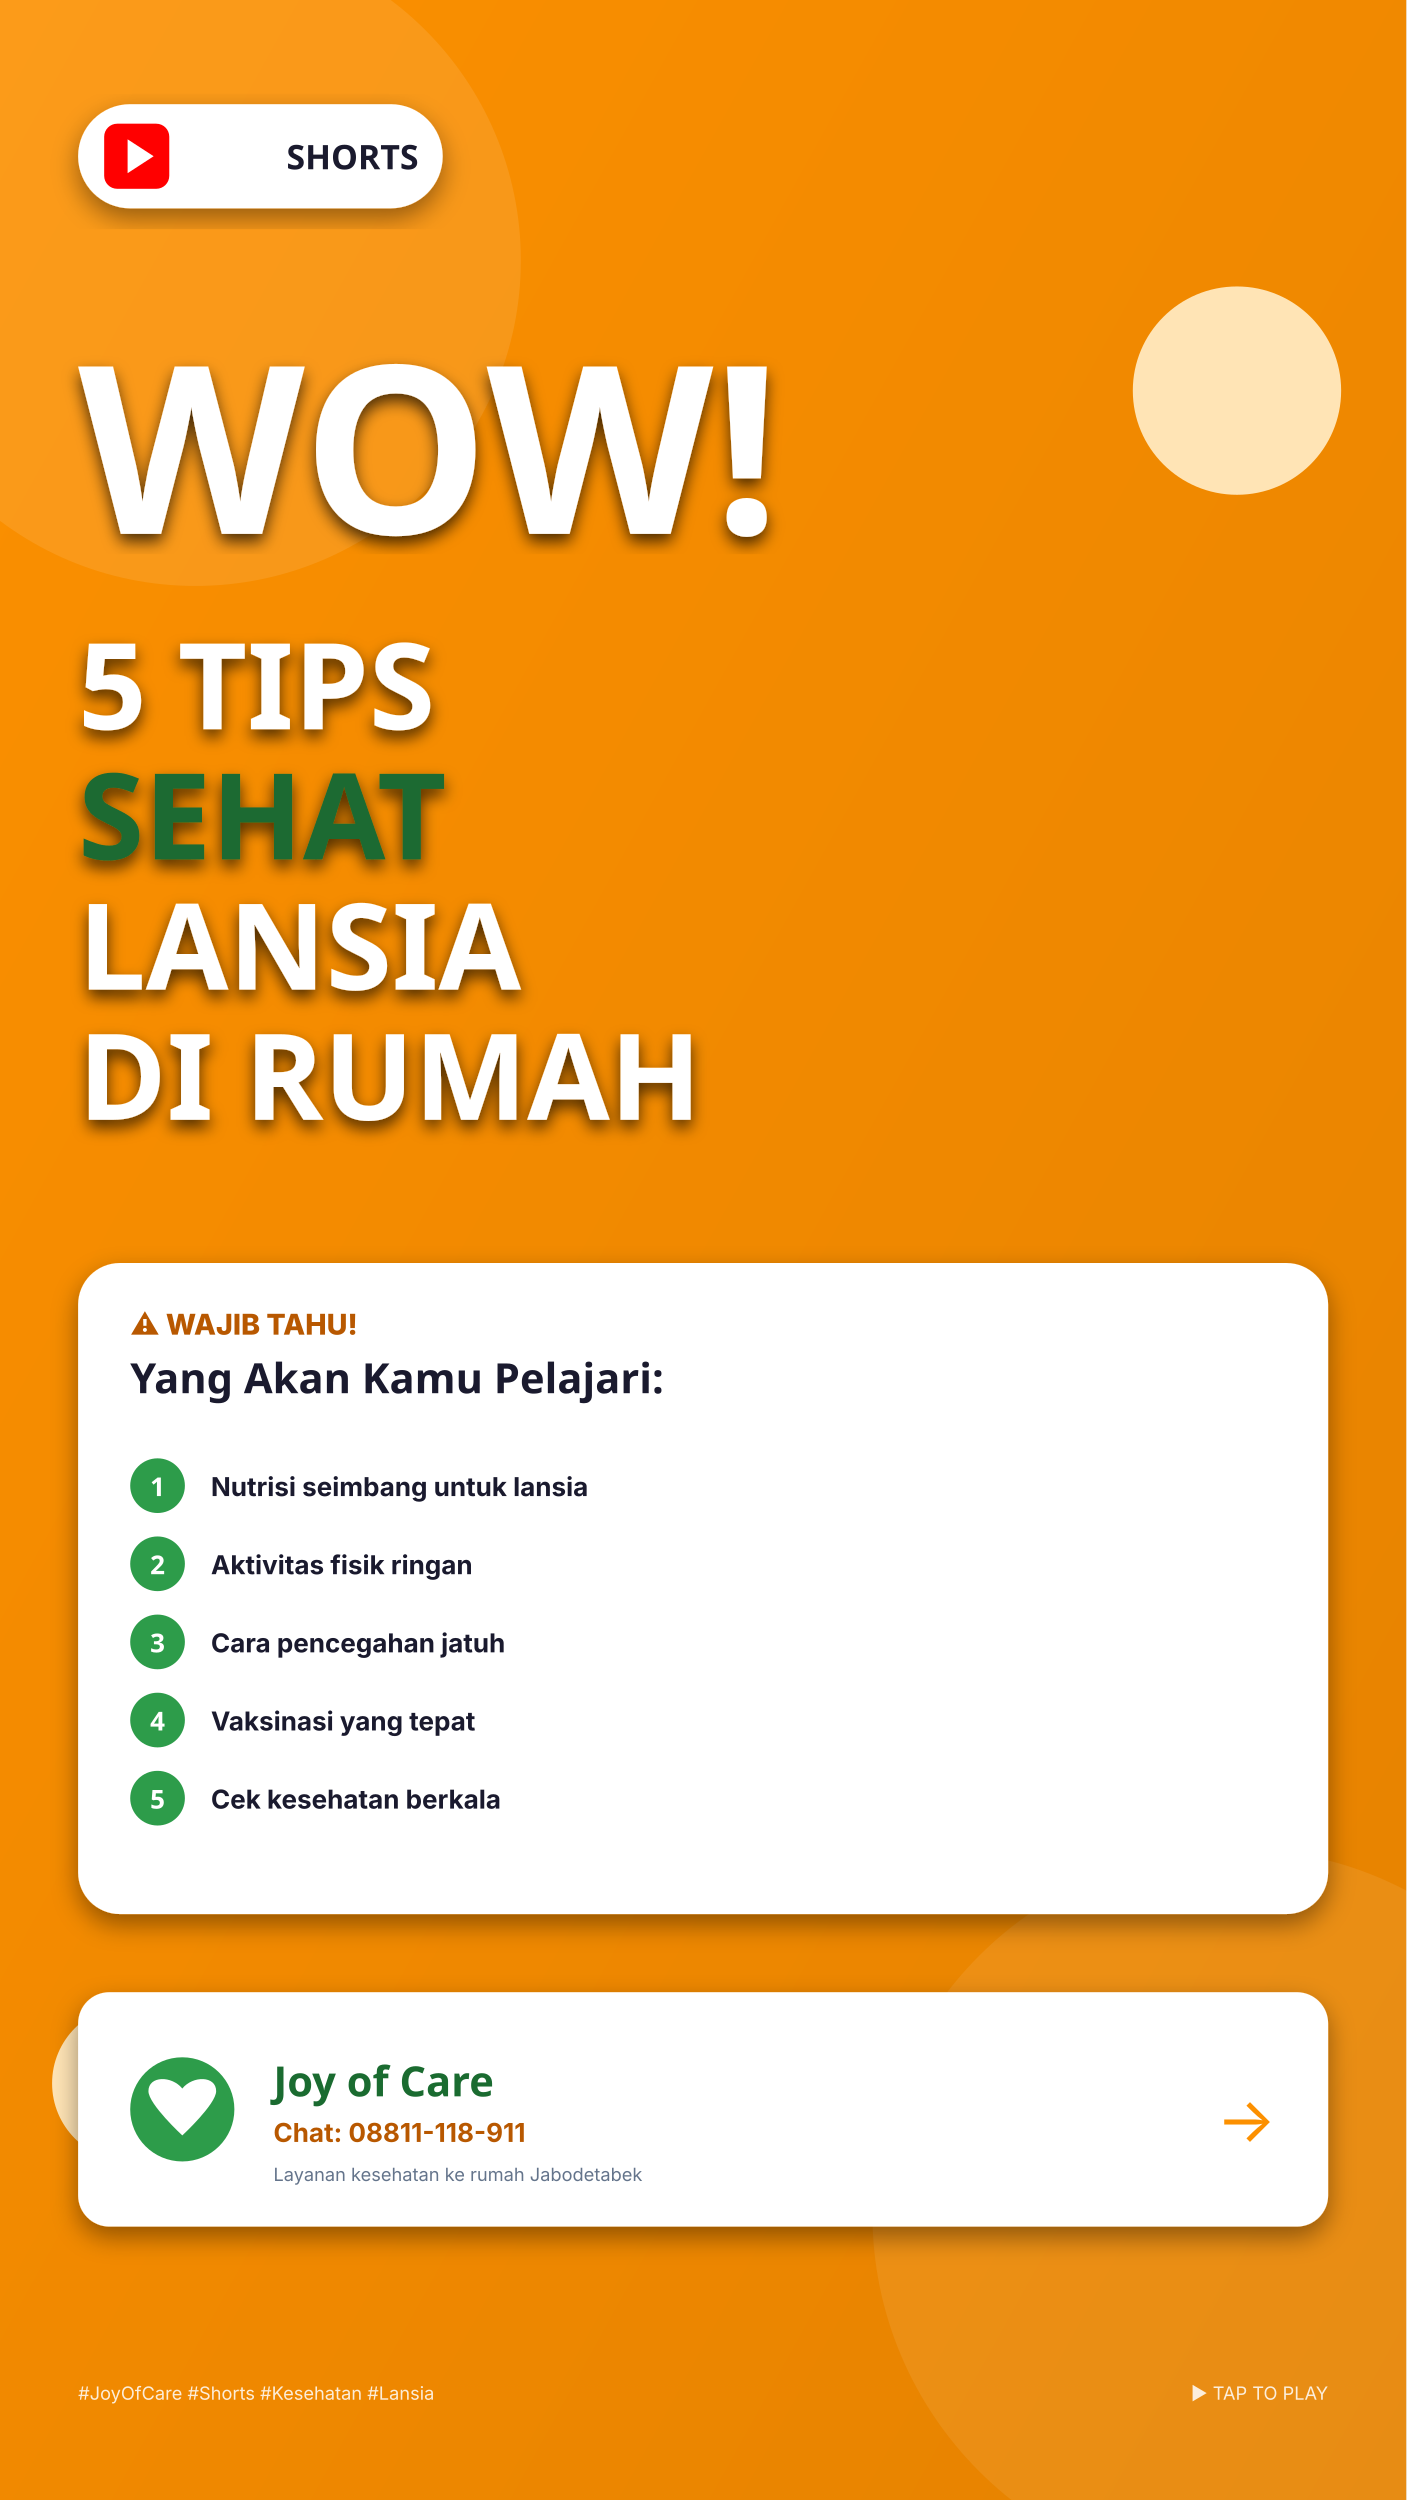
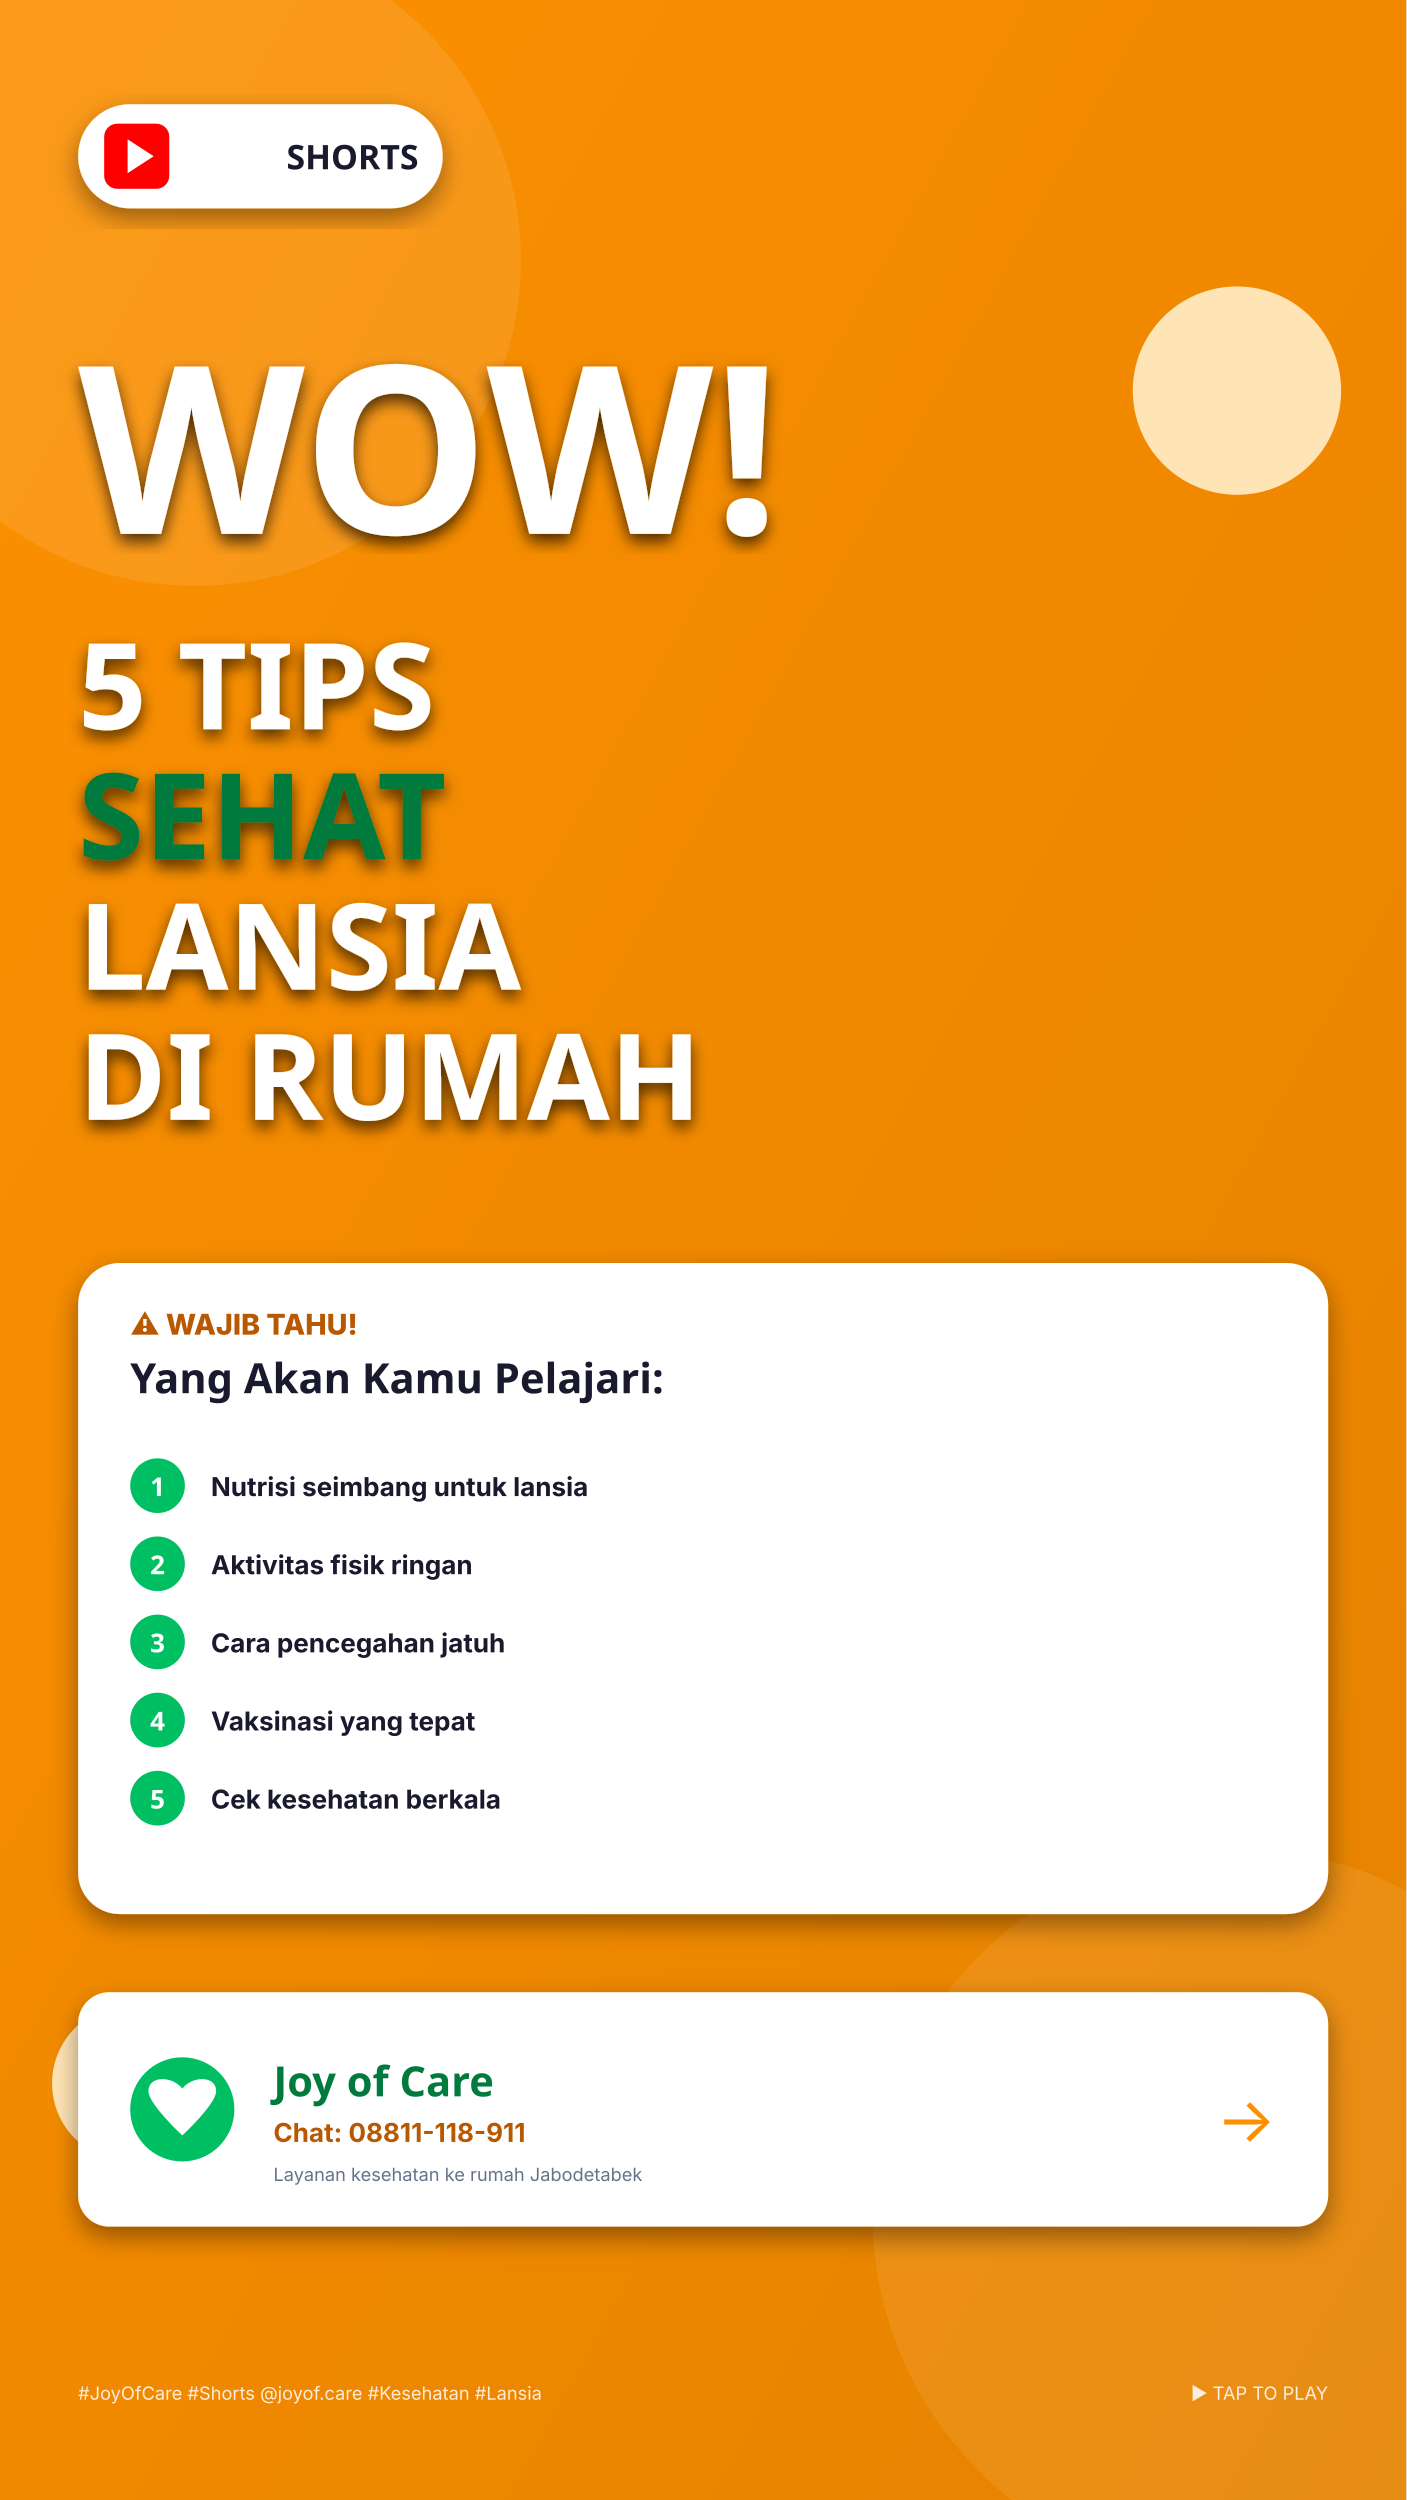
<svg xmlns="http://www.w3.org/2000/svg" viewBox="0 0 1080 1920" width="1080" height="1920" role="img" aria-label="YouTube Shorts Thumbnail Template - JoyofCare">
  <defs>
    <linearGradient id="ytBg" x1="0%" y1="0%" x2="100%" y2="100%">
      <stop offset="0%" stop-color="#FC9000" />
      <stop offset="100%" stop-color="#E58200" />
    </linearGradient>
    <linearGradient id="ytCardBg" x1="0%" y1="0%" x2="100%" y2="100%">
      <stop offset="0%" stop-color="#FFFFFF" />
      <stop offset="100%" stop-color="#F8F9FA" />
    </linearGradient>
    <filter id="ytShadow" x="-20%" y="-20%" width="140%" height="140%">
      <feGaussianBlur in="SourceAlpha" stdDeviation="10" />
      <feOffset dx="0" dy="8" result="offsetblur" />
      <feComponentTransfer>
        <feFuncA type="linear" slope="0.4" />
      </feComponentTransfer>
      <feMerge>
        <feMergeNode />
        <feMergeNode in="SourceGraphic" />
      </feMerge>
    </filter>
    <filter id="textShadow2" x="-10%" y="-10%" width="120%" height="120%">
      <feGaussianBlur in="SourceAlpha" stdDeviation="6" />
      <feOffset dx="0" dy="6" result="offsetblur" />
      <feComponentTransfer>
        <feFuncA type="linear" slope="0.7" />
      </feComponentTransfer>
      <feMerge>
        <feMergeNode />
        <feMergeNode in="SourceGraphic" />
      </feMerge>
    </filter>
  </defs>
  <rect width="1080" height="1920" fill="url(#ytBg)" />
  <circle cx="150" cy="200" r="250" fill="#FFFFFF" opacity="0.1" />
  <circle cx="950" cy="1700" r="280" fill="#FFFFFF" opacity="0.08" />
  <circle cx="950" cy="300" r="80" fill="#FFE4B5" />
  <circle cx="100" cy="1600" r="60" fill="#FFE4B5" />
  <g transform="translate(60, 80)">
    <rect x="0" y="0" width="280" height="80" rx="40" fill="#FFFFFF" filter="url(#ytShadow)" />
    <g transform="translate(20, 15)">
      <rect x="0" y="0" width="50" height="50" rx="10" fill="#FF0000" />
      <path d="M 18 12 L 18 38 L 38 25 Z" fill="#FFFFFF" />
    </g>
    <text x="160" y="50" font-family="Montserrat, sans-serif" font-size="26" font-weight="800" fill="#1A1A2E">SHORTS</text>
  </g>
  <g transform="translate(60, 230)" filter="url(#textShadow2)">
    <text x="0" y="180" font-family="Montserrat, sans-serif" font-size="180" font-weight="900" fill="#FFFFFF">WOW!</text>
  </g>
  <g transform="translate(60, 460)" filter="url(#textShadow2)">
    <text x="0" y="100" font-family="Montserrat, sans-serif" font-size="92" font-weight="900" fill="#FFFFFF">5 TIPS</text>
-     <text x="0" y="200" font-family="Montserrat, sans-serif" font-size="92" font-weight="900" fill="#1A6B30">SEHAT</text>
+     <text x="0" y="200" font-family="Montserrat, sans-serif" font-size="92" font-weight="900" fill="#007A3D">SEHAT</text>
    <text x="0" y="300" font-family="Montserrat, sans-serif" font-size="92" font-weight="900" fill="#FFFFFF">LANSIA</text>
    <text x="0" y="400" font-family="Montserrat, sans-serif" font-size="92" font-weight="900" fill="#FFFFFF">DI RUMAH</text>
  </g>
  <g transform="translate(60, 970)">
    <rect x="0" y="0" width="960" height="500" rx="32" fill="#FFFFFF" filter="url(#ytShadow)" />
    <text x="40" y="55" font-family="Inter, sans-serif" font-size="22" font-weight="800" fill="#B85800">⚠ WAJIB TAHU!</text>
    <text x="40" y="100" font-family="Montserrat, sans-serif" font-size="32" font-weight="800" fill="#1A1A2E">Yang Akan Kamu Pelajari:</text>
    <g transform="translate(40, 150)">
-       <rect x="0" y="0" width="42" height="42" rx="21" fill="#2D9C4A" />
+       <rect x="0" y="0" width="42" height="42" rx="21" fill="#00bf63" />
      <text x="21" y="29" font-family="Montserrat, sans-serif" font-size="20" font-weight="800" fill="#FFFFFF" text-anchor="middle">1</text>
      <text x="62" y="29" font-family="Inter, sans-serif" font-size="20" font-weight="700" fill="#1A1A2E">Nutrisi seimbang untuk lansia</text>
    </g>
    <g transform="translate(40, 210)">
-       <rect x="0" y="0" width="42" height="42" rx="21" fill="#2D9C4A" />
+       <rect x="0" y="0" width="42" height="42" rx="21" fill="#00bf63" />
      <text x="21" y="29" font-family="Montserrat, sans-serif" font-size="20" font-weight="800" fill="#FFFFFF" text-anchor="middle">2</text>
      <text x="62" y="29" font-family="Inter, sans-serif" font-size="20" font-weight="700" fill="#1A1A2E">Aktivitas fisik ringan</text>
    </g>
    <g transform="translate(40, 270)">
-       <rect x="0" y="0" width="42" height="42" rx="21" fill="#2D9C4A" />
+       <rect x="0" y="0" width="42" height="42" rx="21" fill="#00bf63" />
      <text x="21" y="29" font-family="Montserrat, sans-serif" font-size="20" font-weight="800" fill="#FFFFFF" text-anchor="middle">3</text>
      <text x="62" y="29" font-family="Inter, sans-serif" font-size="20" font-weight="700" fill="#1A1A2E">Cara pencegahan jatuh</text>
    </g>
    <g transform="translate(40, 330)">
-       <rect x="0" y="0" width="42" height="42" rx="21" fill="#2D9C4A" />
+       <rect x="0" y="0" width="42" height="42" rx="21" fill="#00bf63" />
      <text x="21" y="29" font-family="Montserrat, sans-serif" font-size="20" font-weight="800" fill="#FFFFFF" text-anchor="middle">4</text>
      <text x="62" y="29" font-family="Inter, sans-serif" font-size="20" font-weight="700" fill="#1A1A2E">Vaksinasi yang tepat</text>
    </g>
    <g transform="translate(40, 390)">
-       <rect x="0" y="0" width="42" height="42" rx="21" fill="#2D9C4A" />
+       <rect x="0" y="0" width="42" height="42" rx="21" fill="#00bf63" />
      <text x="21" y="29" font-family="Montserrat, sans-serif" font-size="20" font-weight="800" fill="#FFFFFF" text-anchor="middle">5</text>
      <text x="62" y="29" font-family="Inter, sans-serif" font-size="20" font-weight="700" fill="#1A1A2E">Cek kesehatan berkala</text>
    </g>
  </g>
  <g transform="translate(60, 1530)">
    <rect x="0" y="0" width="960" height="180" rx="24" fill="#FFFFFF" filter="url(#ytShadow)" />
    <g transform="translate(40, 50)">
-       <rect x="0" y="0" width="80" height="80" rx="40" fill="#2D9C4A" />
+       <rect x="0" y="0" width="80" height="80" rx="40" fill="#00bf63" />
      <path d="M 40 24 C 32 14, 14 14, 14 26 C 14 36, 40 60, 40 60 C 40 60, 66 36, 66 26 C 66 14, 48 14, 40 24 Z" fill="#FFFFFF" />
    </g>
-     <text x="150" y="80" font-family="Montserrat, sans-serif" font-size="32" font-weight="800" fill="#1A6B30">Joy of Care</text>
+     <text x="150" y="80" font-family="Montserrat, sans-serif" font-size="32" font-weight="800" fill="#007A3D">Joy of Care</text>
    <text x="150" y="115" font-family="Inter, sans-serif" font-size="20" font-weight="700" fill="#B85800">Chat: 08811-118-911</text>
    <text x="150" y="145" font-family="Inter, sans-serif" font-size="14" fill="#64748B">Layanan kesehatan ke rumah Jabodetabek</text>
    <text x="920" y="115" font-family="Inter, sans-serif" font-size="48" fill="#FC9000" text-anchor="end">→</text>
  </g>
  <g transform="translate(60, 1830)">
-     <text x="0" y="13" font-family="Inter, sans-serif" font-size="14" fill="#FFFFFF" opacity="0.85">#JoyOfCare #Shorts #Kesehatan #Lansia</text>
+     <text x="0" y="13" font-family="Inter, sans-serif" font-size="14" fill="#FFFFFF" opacity="0.85">#JoyOfCare #Shorts @joyof.care #Kesehatan #Lansia</text>
    <text x="960" y="13" font-family="Inter, sans-serif" font-size="14" fill="#FFFFFF" opacity="0.85" text-anchor="end">▶ TAP TO PLAY</text>
  </g>
</svg>
